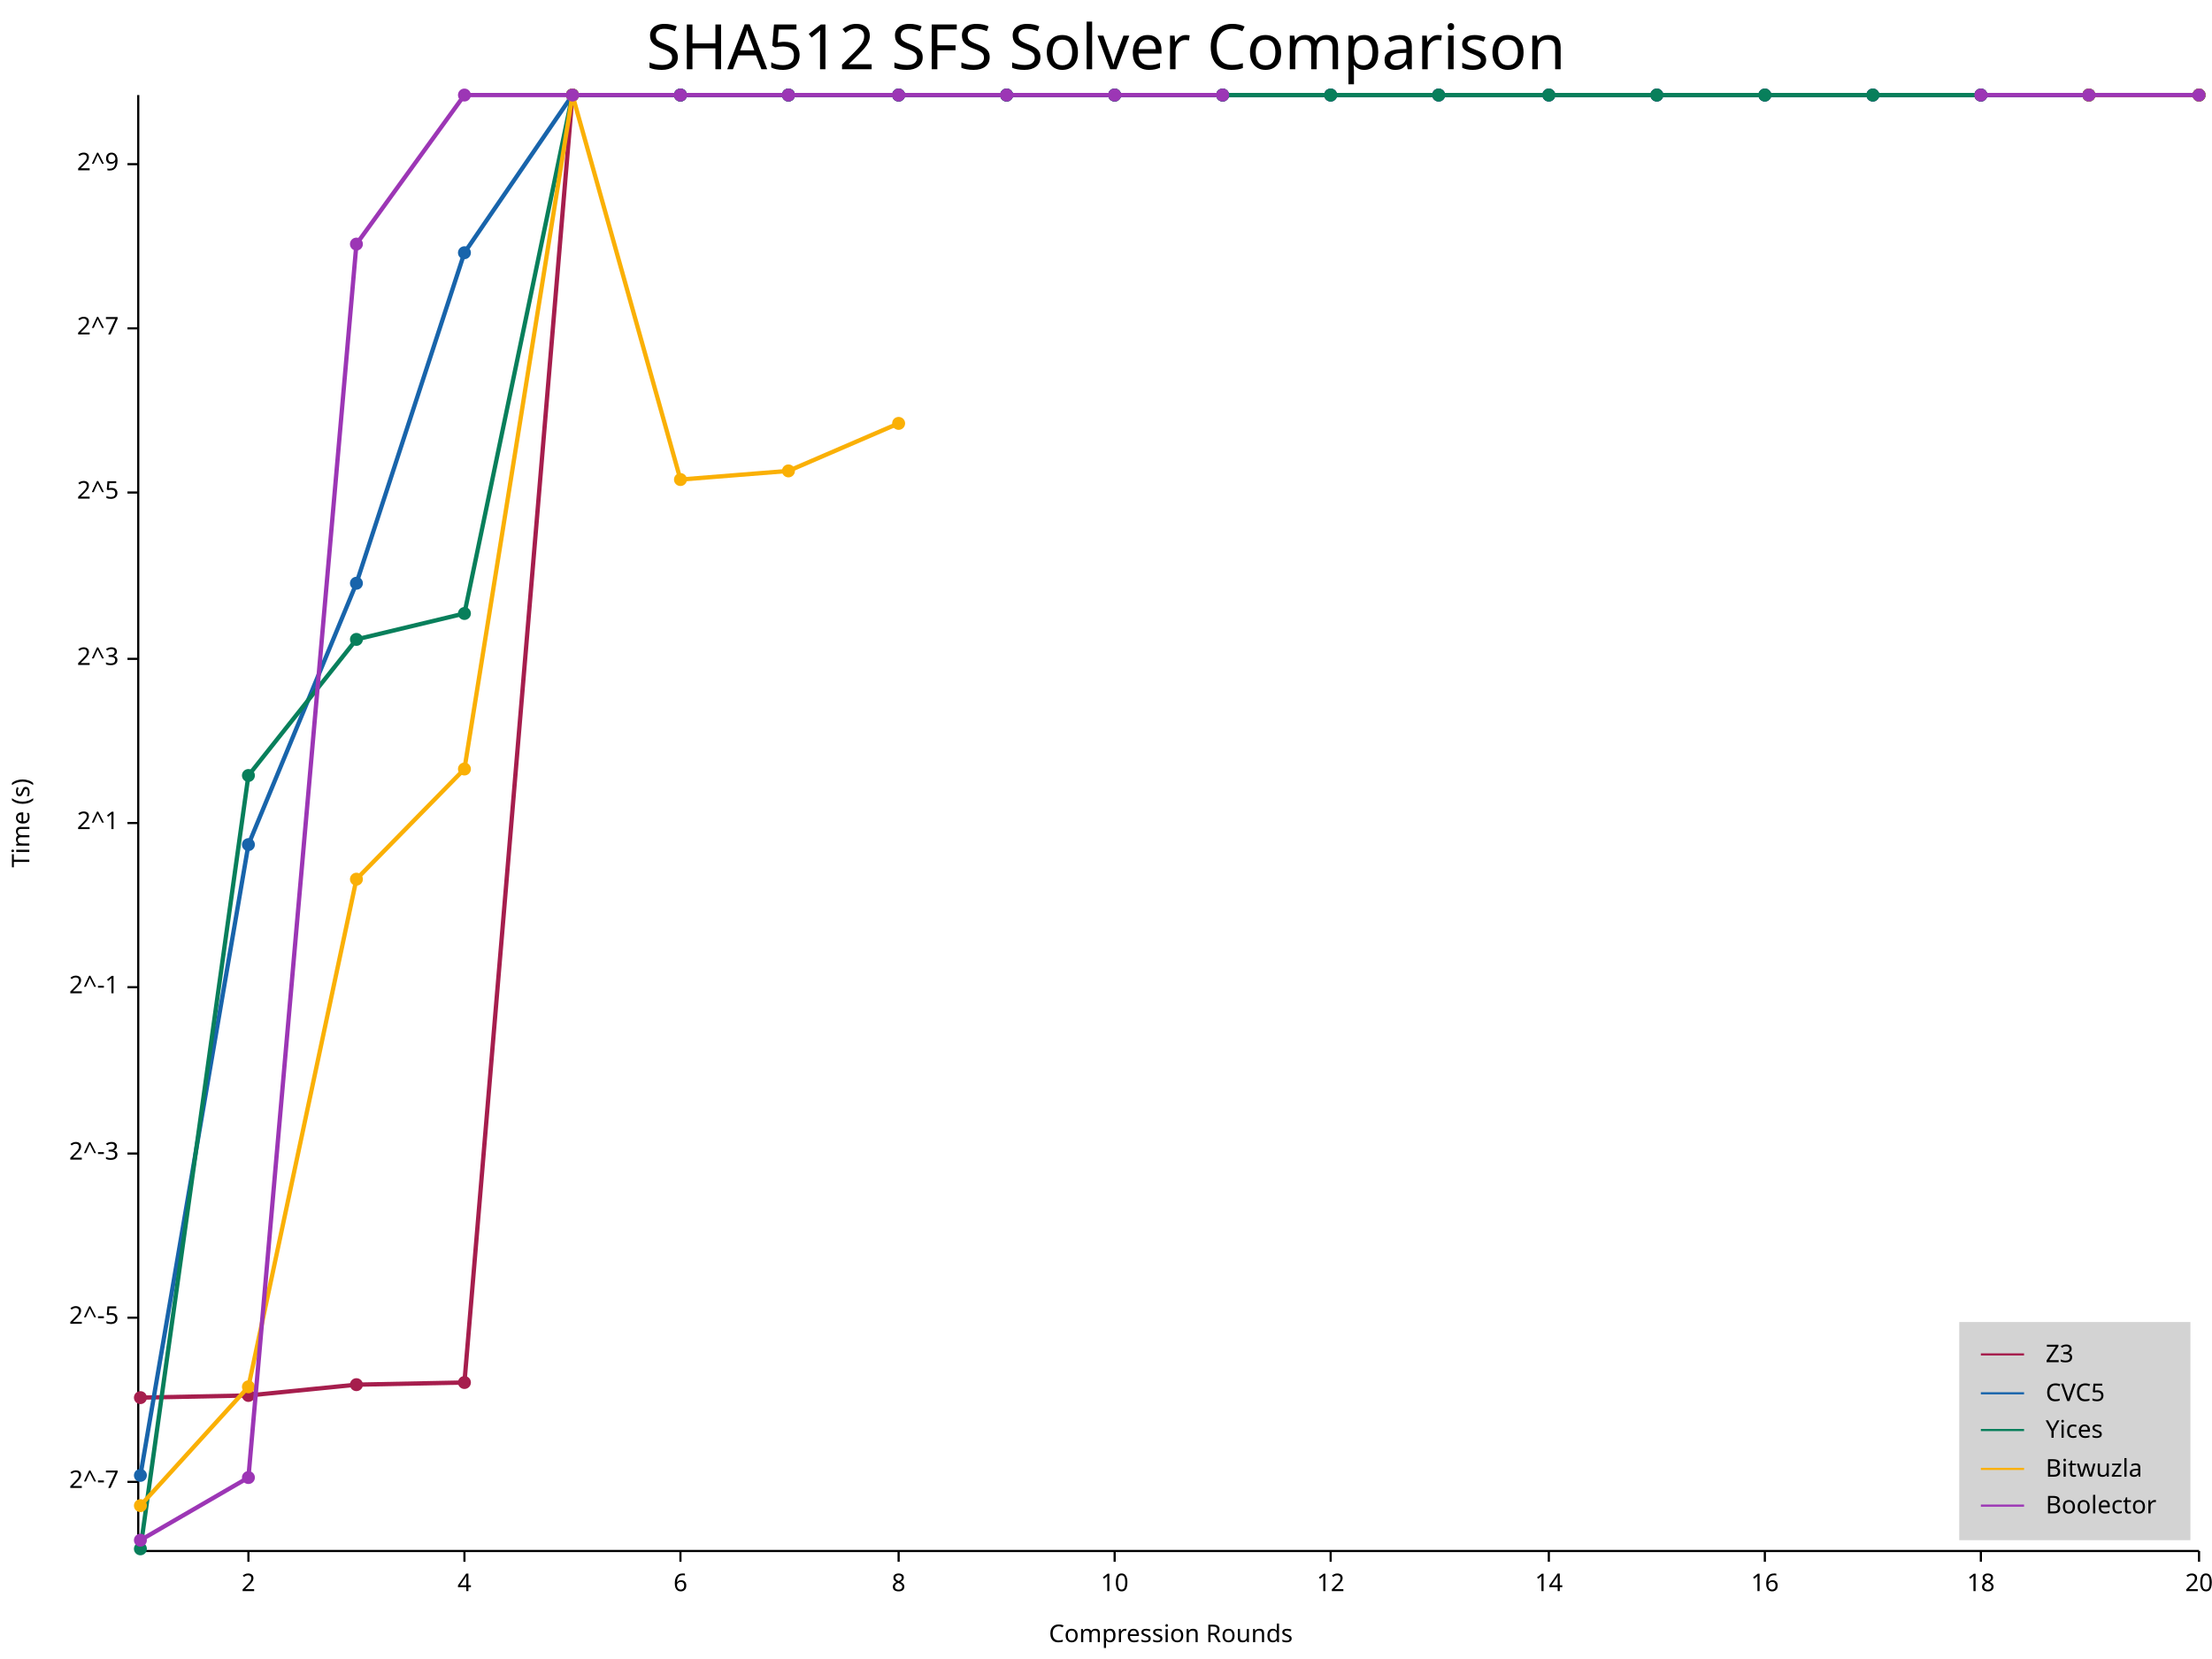
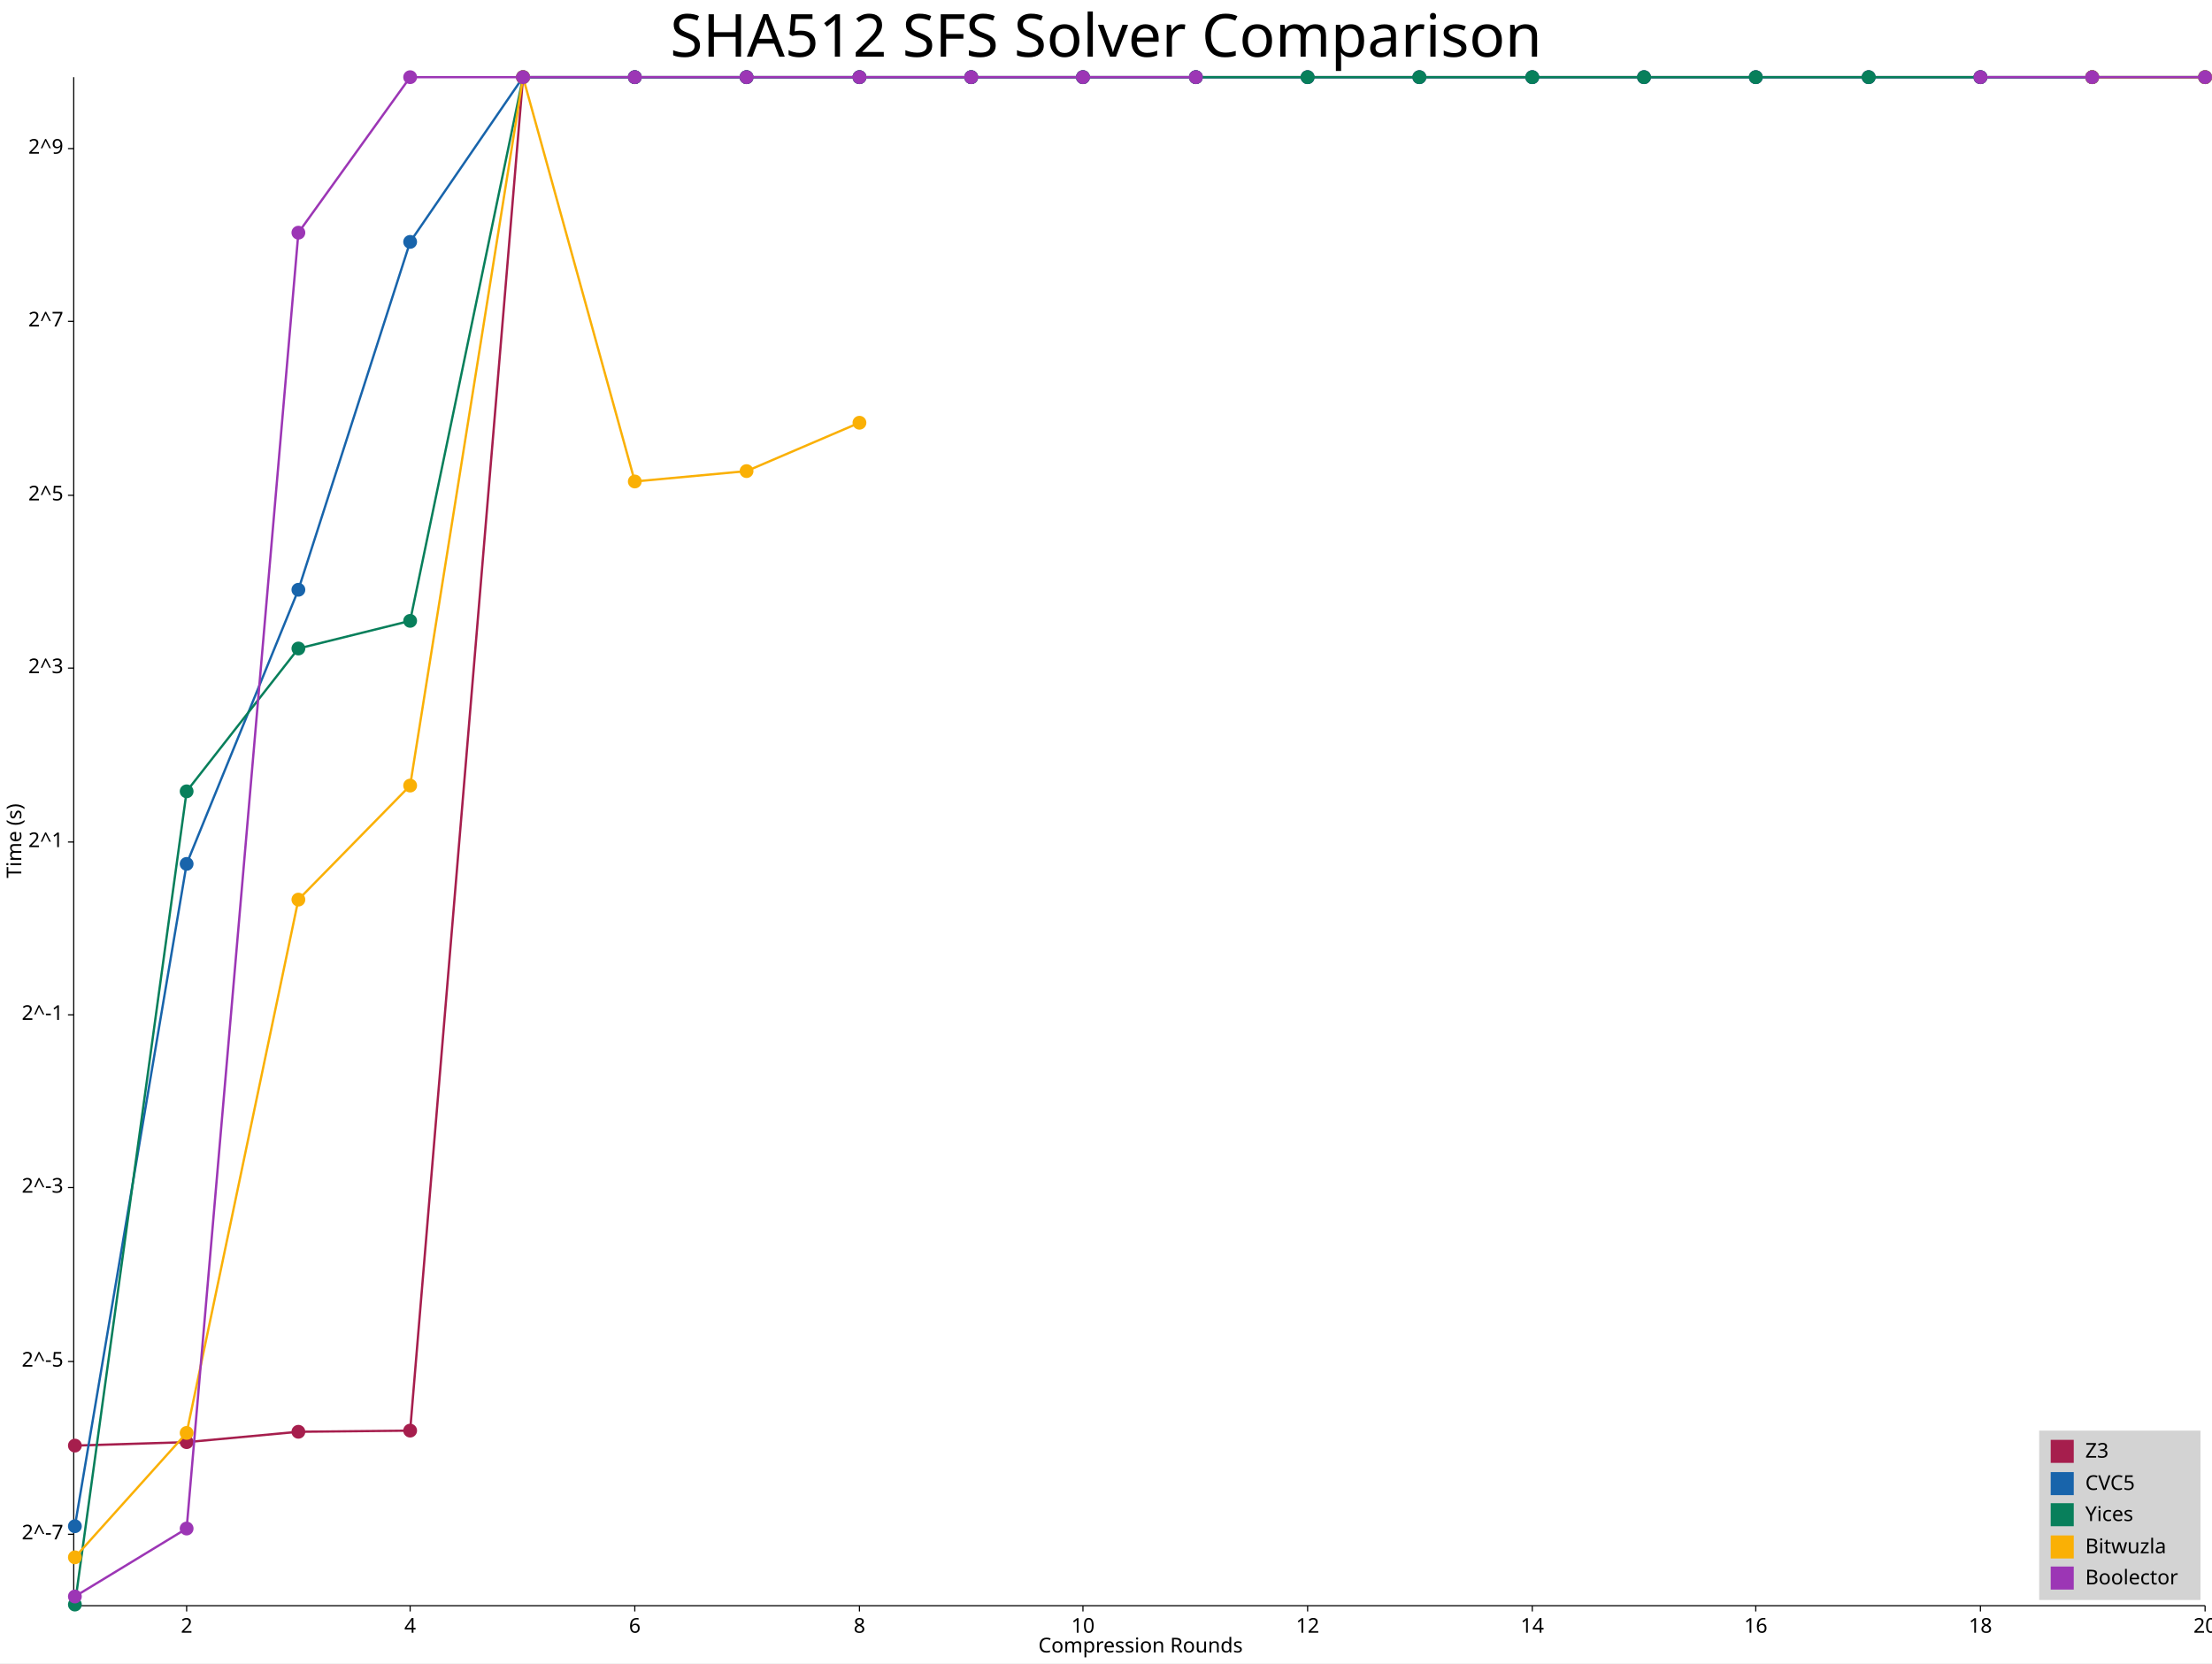
- <svg xmlns="http://www.w3.org/2000/svg" width="1024" height="768" viewBox="0 0 1024 768">
-   <rect x="0" y="0" width="1024" height="768" opacity="1" fill="#FFFFFF" stroke="none" />
-   <text x="512" y="10" dy="0.76em" text-anchor="middle" font-family="noto sans" font-size="29.032" opacity="1" fill="#000000">
+ <svg xmlns="http://www.w3.org/2000/svg" width="1920" height="1444" viewBox="0 0 1920 1444">
+   <rect x="0" y="0" width="1920" height="1444" opacity="1" fill="#FFFFFF" stroke="none" />
+   <text x="960" y="10" dy="0.76em" text-anchor="middle" font-family="noto sans" font-size="51.613" opacity="1" fill="#000000">
SHA512 SFS Solver Comparison
</text>
-   <text x="542" y="763" dy="-0.5ex" text-anchor="middle" font-family="noto sans" font-size="11.29" opacity="1" fill="#000000">
+   <text x="990" y="1439" dy="-0.5ex" text-anchor="middle" font-family="noto sans" font-size="17.742" opacity="1" fill="#000000">
Compression Rounds
</text>
-   <polyline fill="none" opacity="1" stroke="#000000" stroke-width="1" points="65,718 1018,718 " />
-   <text x="115" y="728" dy="0.76em" text-anchor="middle" font-family="noto sans" font-size="11.29" opacity="1" fill="#000000">
+   <polyline fill="none" opacity="1" stroke="#000000" stroke-width="1" points="65,1394 1914,1394 " />
+   <text x="162" y="1404" dy="0.76em" text-anchor="middle" font-family="noto sans" font-size="17.742" opacity="1" fill="#000000">
2
</text>
-   <polyline fill="none" opacity="1" stroke="#000000" stroke-width="1" points="115,718 115,723 " />
-   <text x="215" y="728" dy="0.76em" text-anchor="middle" font-family="noto sans" font-size="11.29" opacity="1" fill="#000000">
+   <polyline fill="none" opacity="1" stroke="#000000" stroke-width="1" points="162,1394 162,1399 " />
+   <text x="356" y="1404" dy="0.76em" text-anchor="middle" font-family="noto sans" font-size="17.742" opacity="1" fill="#000000">
4
</text>
-   <polyline fill="none" opacity="1" stroke="#000000" stroke-width="1" points="215,718 215,723 " />
-   <text x="315" y="728" dy="0.76em" text-anchor="middle" font-family="noto sans" font-size="11.29" opacity="1" fill="#000000">
+   <polyline fill="none" opacity="1" stroke="#000000" stroke-width="1" points="356,1394 356,1399 " />
+   <text x="551" y="1404" dy="0.76em" text-anchor="middle" font-family="noto sans" font-size="17.742" opacity="1" fill="#000000">
6
</text>
-   <polyline fill="none" opacity="1" stroke="#000000" stroke-width="1" points="315,718 315,723 " />
-   <text x="416" y="728" dy="0.76em" text-anchor="middle" font-family="noto sans" font-size="11.29" opacity="1" fill="#000000">
+   <polyline fill="none" opacity="1" stroke="#000000" stroke-width="1" points="551,1394 551,1399 " />
+   <text x="746" y="1404" dy="0.76em" text-anchor="middle" font-family="noto sans" font-size="17.742" opacity="1" fill="#000000">
8
</text>
-   <polyline fill="none" opacity="1" stroke="#000000" stroke-width="1" points="416,718 416,723 " />
-   <text x="516" y="728" dy="0.76em" text-anchor="middle" font-family="noto sans" font-size="11.29" opacity="1" fill="#000000">
+   <polyline fill="none" opacity="1" stroke="#000000" stroke-width="1" points="746,1394 746,1399 " />
+   <text x="940" y="1404" dy="0.76em" text-anchor="middle" font-family="noto sans" font-size="17.742" opacity="1" fill="#000000">
10
</text>
-   <polyline fill="none" opacity="1" stroke="#000000" stroke-width="1" points="516,718 516,723 " />
-   <text x="616" y="728" dy="0.76em" text-anchor="middle" font-family="noto sans" font-size="11.29" opacity="1" fill="#000000">
+   <polyline fill="none" opacity="1" stroke="#000000" stroke-width="1" points="940,1394 940,1399 " />
+   <text x="1135" y="1404" dy="0.76em" text-anchor="middle" font-family="noto sans" font-size="17.742" opacity="1" fill="#000000">
12
</text>
-   <polyline fill="none" opacity="1" stroke="#000000" stroke-width="1" points="616,718 616,723 " />
-   <text x="717" y="728" dy="0.76em" text-anchor="middle" font-family="noto sans" font-size="11.29" opacity="1" fill="#000000">
+   <polyline fill="none" opacity="1" stroke="#000000" stroke-width="1" points="1135,1394 1135,1399 " />
+   <text x="1330" y="1404" dy="0.76em" text-anchor="middle" font-family="noto sans" font-size="17.742" opacity="1" fill="#000000">
14
</text>
-   <polyline fill="none" opacity="1" stroke="#000000" stroke-width="1" points="717,718 717,723 " />
-   <text x="817" y="728" dy="0.76em" text-anchor="middle" font-family="noto sans" font-size="11.29" opacity="1" fill="#000000">
+   <polyline fill="none" opacity="1" stroke="#000000" stroke-width="1" points="1330,1394 1330,1399 " />
+   <text x="1524" y="1404" dy="0.76em" text-anchor="middle" font-family="noto sans" font-size="17.742" opacity="1" fill="#000000">
16
</text>
-   <polyline fill="none" opacity="1" stroke="#000000" stroke-width="1" points="817,718 817,723 " />
-   <text x="917" y="728" dy="0.76em" text-anchor="middle" font-family="noto sans" font-size="11.29" opacity="1" fill="#000000">
+   <polyline fill="none" opacity="1" stroke="#000000" stroke-width="1" points="1524,1394 1524,1399 " />
+   <text x="1719" y="1404" dy="0.76em" text-anchor="middle" font-family="noto sans" font-size="17.742" opacity="1" fill="#000000">
18
</text>
-   <polyline fill="none" opacity="1" stroke="#000000" stroke-width="1" points="917,718 917,723 " />
-   <text x="1018" y="728" dy="0.76em" text-anchor="middle" font-family="noto sans" font-size="11.29" opacity="1" fill="#000000">
+   <polyline fill="none" opacity="1" stroke="#000000" stroke-width="1" points="1719,1394 1719,1399 " />
+   <text x="1914" y="1404" dy="0.76em" text-anchor="middle" font-family="noto sans" font-size="17.742" opacity="1" fill="#000000">
20
</text>
-   <polyline fill="none" opacity="1" stroke="#000000" stroke-width="1" points="1018,718 1018,723 " />
-   <text x="5" y="381" dy="0.76em" text-anchor="middle" font-family="noto sans" font-size="11.29" opacity="1" fill="#000000" transform="rotate(270, 5, 381)">
+   <polyline fill="none" opacity="1" stroke="#000000" stroke-width="1" points="1914,1394 1914,1399 " />
+   <text x="5" y="730" dy="0.76em" text-anchor="middle" font-family="noto sans" font-size="17.742" opacity="1" fill="#000000" transform="rotate(270, 5, 730)">
Time (s)
</text>
-   <polyline fill="none" opacity="1" stroke="#000000" stroke-width="1" points="64,44 64,717 " />
-   <text x="55" y="686" dy="0.5ex" text-anchor="end" font-family="noto sans" font-size="11.29" opacity="1" fill="#000000">
+   <polyline fill="none" opacity="1" stroke="#000000" stroke-width="1" points="64,67 64,1393 " />
+   <text x="55" y="1332" dy="0.5ex" text-anchor="end" font-family="noto sans" font-size="17.742" opacity="1" fill="#000000">
2^-7
</text>
-   <polyline fill="none" opacity="1" stroke="#000000" stroke-width="1" points="59,686 64,686 " />
-   <text x="55" y="610" dy="0.5ex" text-anchor="end" font-family="noto sans" font-size="11.29" opacity="1" fill="#000000">
+   <polyline fill="none" opacity="1" stroke="#000000" stroke-width="1" points="59,1332 64,1332 " />
+   <text x="55" y="1182" dy="0.5ex" text-anchor="end" font-family="noto sans" font-size="17.742" opacity="1" fill="#000000">
2^-5
</text>
-   <polyline fill="none" opacity="1" stroke="#000000" stroke-width="1" points="59,610 64,610 " />
-   <text x="55" y="534" dy="0.5ex" text-anchor="end" font-family="noto sans" font-size="11.29" opacity="1" fill="#000000">
+   <polyline fill="none" opacity="1" stroke="#000000" stroke-width="1" points="59,1182 64,1182 " />
+   <text x="55" y="1031" dy="0.5ex" text-anchor="end" font-family="noto sans" font-size="17.742" opacity="1" fill="#000000">
2^-3
</text>
-   <polyline fill="none" opacity="1" stroke="#000000" stroke-width="1" points="59,534 64,534 " />
-   <text x="55" y="457" dy="0.5ex" text-anchor="end" font-family="noto sans" font-size="11.29" opacity="1" fill="#000000">
+   <polyline fill="none" opacity="1" stroke="#000000" stroke-width="1" points="59,1031 64,1031 " />
+   <text x="55" y="881" dy="0.5ex" text-anchor="end" font-family="noto sans" font-size="17.742" opacity="1" fill="#000000">
2^-1
</text>
-   <polyline fill="none" opacity="1" stroke="#000000" stroke-width="1" points="59,457 64,457 " />
-   <text x="55" y="381" dy="0.5ex" text-anchor="end" font-family="noto sans" font-size="11.29" opacity="1" fill="#000000">
+   <polyline fill="none" opacity="1" stroke="#000000" stroke-width="1" points="59,881 64,881 " />
+   <text x="55" y="731" dy="0.5ex" text-anchor="end" font-family="noto sans" font-size="17.742" opacity="1" fill="#000000">
2^1
</text>
-   <polyline fill="none" opacity="1" stroke="#000000" stroke-width="1" points="59,381 64,381 " />
-   <text x="55" y="305" dy="0.5ex" text-anchor="end" font-family="noto sans" font-size="11.29" opacity="1" fill="#000000">
+   <polyline fill="none" opacity="1" stroke="#000000" stroke-width="1" points="59,731 64,731 " />
+   <text x="55" y="580" dy="0.5ex" text-anchor="end" font-family="noto sans" font-size="17.742" opacity="1" fill="#000000">
2^3
</text>
-   <polyline fill="none" opacity="1" stroke="#000000" stroke-width="1" points="59,305 64,305 " />
-   <text x="55" y="228" dy="0.5ex" text-anchor="end" font-family="noto sans" font-size="11.29" opacity="1" fill="#000000">
+   <polyline fill="none" opacity="1" stroke="#000000" stroke-width="1" points="59,580 64,580 " />
+   <text x="55" y="430" dy="0.5ex" text-anchor="end" font-family="noto sans" font-size="17.742" opacity="1" fill="#000000">
2^5
</text>
-   <polyline fill="none" opacity="1" stroke="#000000" stroke-width="1" points="59,228 64,228 " />
-   <text x="55" y="152" dy="0.5ex" text-anchor="end" font-family="noto sans" font-size="11.29" opacity="1" fill="#000000">
+   <polyline fill="none" opacity="1" stroke="#000000" stroke-width="1" points="59,430 64,430 " />
+   <text x="55" y="279" dy="0.5ex" text-anchor="end" font-family="noto sans" font-size="17.742" opacity="1" fill="#000000">
2^7
</text>
-   <polyline fill="none" opacity="1" stroke="#000000" stroke-width="1" points="59,152 64,152 " />
-   <text x="55" y="76" dy="0.5ex" text-anchor="end" font-family="noto sans" font-size="11.29" opacity="1" fill="#000000">
+   <polyline fill="none" opacity="1" stroke="#000000" stroke-width="1" points="59,279 64,279 " />
+   <text x="55" y="129" dy="0.5ex" text-anchor="end" font-family="noto sans" font-size="17.742" opacity="1" fill="#000000">
2^9
</text>
-   <polyline fill="none" opacity="1" stroke="#000000" stroke-width="1" points="59,76 64,76 " />
-   <polyline fill="none" opacity="1" stroke="#A61E4D" stroke-width="2" points="65,647 115,646 165,641 215,640 265,44 315,44 365,44 416,44 466,44 516,44 566,44 616,44 666,44 717,44 767,44 817,44 867,44 917,44 967,44 1018,44 " />
-   <circle cx="65" cy="647" r="3" opacity="1" fill="#A61E4D" stroke="none" stroke-width="1" />
-   <circle cx="115" cy="646" r="3" opacity="1" fill="#A61E4D" stroke="none" stroke-width="1" />
-   <circle cx="165" cy="641" r="3" opacity="1" fill="#A61E4D" stroke="none" stroke-width="1" />
-   <circle cx="215" cy="640" r="3" opacity="1" fill="#A61E4D" stroke="none" stroke-width="1" />
-   <circle cx="265" cy="44" r="3" opacity="1" fill="#A61E4D" stroke="none" stroke-width="1" />
-   <circle cx="315" cy="44" r="3" opacity="1" fill="#A61E4D" stroke="none" stroke-width="1" />
-   <circle cx="365" cy="44" r="3" opacity="1" fill="#A61E4D" stroke="none" stroke-width="1" />
-   <circle cx="416" cy="44" r="3" opacity="1" fill="#A61E4D" stroke="none" stroke-width="1" />
-   <circle cx="466" cy="44" r="3" opacity="1" fill="#A61E4D" stroke="none" stroke-width="1" />
-   <circle cx="516" cy="44" r="3" opacity="1" fill="#A61E4D" stroke="none" stroke-width="1" />
-   <circle cx="566" cy="44" r="3" opacity="1" fill="#A61E4D" stroke="none" stroke-width="1" />
-   <circle cx="616" cy="44" r="3" opacity="1" fill="#A61E4D" stroke="none" stroke-width="1" />
-   <circle cx="666" cy="44" r="3" opacity="1" fill="#A61E4D" stroke="none" stroke-width="1" />
-   <circle cx="717" cy="44" r="3" opacity="1" fill="#A61E4D" stroke="none" stroke-width="1" />
-   <circle cx="767" cy="44" r="3" opacity="1" fill="#A61E4D" stroke="none" stroke-width="1" />
-   <circle cx="817" cy="44" r="3" opacity="1" fill="#A61E4D" stroke="none" stroke-width="1" />
-   <circle cx="867" cy="44" r="3" opacity="1" fill="#A61E4D" stroke="none" stroke-width="1" />
-   <circle cx="917" cy="44" r="3" opacity="1" fill="#A61E4D" stroke="none" stroke-width="1" />
-   <circle cx="967" cy="44" r="3" opacity="1" fill="#A61E4D" stroke="none" stroke-width="1" />
-   <circle cx="1018" cy="44" r="3" opacity="1" fill="#A61E4D" stroke="none" stroke-width="1" />
-   <polyline fill="none" opacity="1" stroke="#1864AB" stroke-width="2" points="65,683 115,391 165,270 215,117 265,44 315,44 365,44 416,44 466,44 516,44 566,44 616,44 666,44 717,44 767,44 817,44 867,44 917,44 967,44 1018,44 " />
-   <circle cx="65" cy="683" r="3" opacity="1" fill="#1864AB" stroke="none" stroke-width="1" />
-   <circle cx="115" cy="391" r="3" opacity="1" fill="#1864AB" stroke="none" stroke-width="1" />
-   <circle cx="165" cy="270" r="3" opacity="1" fill="#1864AB" stroke="none" stroke-width="1" />
-   <circle cx="215" cy="117" r="3" opacity="1" fill="#1864AB" stroke="none" stroke-width="1" />
-   <circle cx="265" cy="44" r="3" opacity="1" fill="#1864AB" stroke="none" stroke-width="1" />
-   <circle cx="315" cy="44" r="3" opacity="1" fill="#1864AB" stroke="none" stroke-width="1" />
-   <circle cx="365" cy="44" r="3" opacity="1" fill="#1864AB" stroke="none" stroke-width="1" />
-   <circle cx="416" cy="44" r="3" opacity="1" fill="#1864AB" stroke="none" stroke-width="1" />
-   <circle cx="466" cy="44" r="3" opacity="1" fill="#1864AB" stroke="none" stroke-width="1" />
-   <circle cx="516" cy="44" r="3" opacity="1" fill="#1864AB" stroke="none" stroke-width="1" />
-   <circle cx="566" cy="44" r="3" opacity="1" fill="#1864AB" stroke="none" stroke-width="1" />
-   <circle cx="616" cy="44" r="3" opacity="1" fill="#1864AB" stroke="none" stroke-width="1" />
-   <circle cx="666" cy="44" r="3" opacity="1" fill="#1864AB" stroke="none" stroke-width="1" />
-   <circle cx="717" cy="44" r="3" opacity="1" fill="#1864AB" stroke="none" stroke-width="1" />
-   <circle cx="767" cy="44" r="3" opacity="1" fill="#1864AB" stroke="none" stroke-width="1" />
-   <circle cx="817" cy="44" r="3" opacity="1" fill="#1864AB" stroke="none" stroke-width="1" />
-   <circle cx="867" cy="44" r="3" opacity="1" fill="#1864AB" stroke="none" stroke-width="1" />
-   <circle cx="917" cy="44" r="3" opacity="1" fill="#1864AB" stroke="none" stroke-width="1" />
-   <circle cx="967" cy="44" r="3" opacity="1" fill="#1864AB" stroke="none" stroke-width="1" />
-   <circle cx="1018" cy="44" r="3" opacity="1" fill="#1864AB" stroke="none" stroke-width="1" />
-   <polyline fill="none" opacity="1" stroke="#087F5B" stroke-width="2" points="65,717 115,359 165,296 215,284 265,44 315,44 365,44 416,44 466,44 516,44 566,44 616,44 666,44 717,44 767,44 817,44 867,44 917,44 967,44 1018,44 " />
-   <circle cx="65" cy="717" r="3" opacity="1" fill="#087F5B" stroke="none" stroke-width="1" />
-   <circle cx="115" cy="359" r="3" opacity="1" fill="#087F5B" stroke="none" stroke-width="1" />
-   <circle cx="165" cy="296" r="3" opacity="1" fill="#087F5B" stroke="none" stroke-width="1" />
-   <circle cx="215" cy="284" r="3" opacity="1" fill="#087F5B" stroke="none" stroke-width="1" />
-   <circle cx="265" cy="44" r="3" opacity="1" fill="#087F5B" stroke="none" stroke-width="1" />
-   <circle cx="315" cy="44" r="3" opacity="1" fill="#087F5B" stroke="none" stroke-width="1" />
-   <circle cx="365" cy="44" r="3" opacity="1" fill="#087F5B" stroke="none" stroke-width="1" />
-   <circle cx="416" cy="44" r="3" opacity="1" fill="#087F5B" stroke="none" stroke-width="1" />
-   <circle cx="466" cy="44" r="3" opacity="1" fill="#087F5B" stroke="none" stroke-width="1" />
-   <circle cx="516" cy="44" r="3" opacity="1" fill="#087F5B" stroke="none" stroke-width="1" />
-   <circle cx="566" cy="44" r="3" opacity="1" fill="#087F5B" stroke="none" stroke-width="1" />
-   <circle cx="616" cy="44" r="3" opacity="1" fill="#087F5B" stroke="none" stroke-width="1" />
-   <circle cx="666" cy="44" r="3" opacity="1" fill="#087F5B" stroke="none" stroke-width="1" />
-   <circle cx="717" cy="44" r="3" opacity="1" fill="#087F5B" stroke="none" stroke-width="1" />
-   <circle cx="767" cy="44" r="3" opacity="1" fill="#087F5B" stroke="none" stroke-width="1" />
-   <circle cx="817" cy="44" r="3" opacity="1" fill="#087F5B" stroke="none" stroke-width="1" />
-   <circle cx="867" cy="44" r="3" opacity="1" fill="#087F5B" stroke="none" stroke-width="1" />
-   <circle cx="917" cy="44" r="3" opacity="1" fill="#087F5B" stroke="none" stroke-width="1" />
-   <circle cx="967" cy="44" r="3" opacity="1" fill="#087F5B" stroke="none" stroke-width="1" />
-   <circle cx="1018" cy="44" r="3" opacity="1" fill="#087F5B" stroke="none" stroke-width="1" />
-   <polyline fill="none" opacity="1" stroke="#FAB005" stroke-width="2" points="65,697 115,642 165,407 215,356 265,44 315,222 365,218 416,196 " />
-   <circle cx="65" cy="697" r="3" opacity="1" fill="#FAB005" stroke="none" stroke-width="1" />
-   <circle cx="115" cy="642" r="3" opacity="1" fill="#FAB005" stroke="none" stroke-width="1" />
-   <circle cx="165" cy="407" r="3" opacity="1" fill="#FAB005" stroke="none" stroke-width="1" />
-   <circle cx="215" cy="356" r="3" opacity="1" fill="#FAB005" stroke="none" stroke-width="1" />
-   <circle cx="265" cy="44" r="3" opacity="1" fill="#FAB005" stroke="none" stroke-width="1" />
-   <circle cx="315" cy="222" r="3" opacity="1" fill="#FAB005" stroke="none" stroke-width="1" />
-   <circle cx="365" cy="218" r="3" opacity="1" fill="#FAB005" stroke="none" stroke-width="1" />
-   <circle cx="416" cy="196" r="3" opacity="1" fill="#FAB005" stroke="none" stroke-width="1" />
-   <polyline fill="none" opacity="1" stroke="#FAB005" stroke-width="2" points="967,44 1018,44 " />
-   <circle cx="967" cy="44" r="3" opacity="1" fill="#FAB005" stroke="none" stroke-width="1" />
-   <circle cx="1018" cy="44" r="3" opacity="1" fill="#FAB005" stroke="none" stroke-width="1" />
-   <polyline fill="none" opacity="1" stroke="#9C36B5" stroke-width="2" points="65,713 115,684 165,113 215,44 265,44 315,44 365,44 416,44 466,44 516,44 566,44 " />
-   <circle cx="65" cy="713" r="3" opacity="1" fill="#9C36B5" stroke="none" stroke-width="1" />
-   <circle cx="115" cy="684" r="3" opacity="1" fill="#9C36B5" stroke="none" stroke-width="1" />
-   <circle cx="165" cy="113" r="3" opacity="1" fill="#9C36B5" stroke="none" stroke-width="1" />
-   <circle cx="215" cy="44" r="3" opacity="1" fill="#9C36B5" stroke="none" stroke-width="1" />
-   <circle cx="265" cy="44" r="3" opacity="1" fill="#9C36B5" stroke="none" stroke-width="1" />
-   <circle cx="315" cy="44" r="3" opacity="1" fill="#9C36B5" stroke="none" stroke-width="1" />
-   <circle cx="365" cy="44" r="3" opacity="1" fill="#9C36B5" stroke="none" stroke-width="1" />
-   <circle cx="416" cy="44" r="3" opacity="1" fill="#9C36B5" stroke="none" stroke-width="1" />
-   <circle cx="466" cy="44" r="3" opacity="1" fill="#9C36B5" stroke="none" stroke-width="1" />
-   <circle cx="516" cy="44" r="3" opacity="1" fill="#9C36B5" stroke="none" stroke-width="1" />
-   <circle cx="566" cy="44" r="3" opacity="1" fill="#9C36B5" stroke="none" stroke-width="1" />
-   <polyline fill="none" opacity="1" stroke="#9C36B5" stroke-width="2" points="917,44 967,44 1018,44 " />
-   <circle cx="917" cy="44" r="3" opacity="1" fill="#9C36B5" stroke="none" stroke-width="1" />
-   <circle cx="967" cy="44" r="3" opacity="1" fill="#9C36B5" stroke="none" stroke-width="1" />
-   <circle cx="1018" cy="44" r="3" opacity="1" fill="#9C36B5" stroke="none" stroke-width="1" />
-   <rect x="907" y="612" width="107" height="101" opacity="0.8" fill="#C8C8C8" stroke="none" />
-   <text x="947" y="622" dy="0.76em" text-anchor="start" font-family="noto sans" font-size="11.29" opacity="1" fill="#000000">
+   <polyline fill="none" opacity="1" stroke="#000000" stroke-width="1" points="59,129 64,129 " />
+   <polyline fill="none" opacity="1" stroke="#A61E4D" stroke-width="2" points="65,1255 162,1252 259,1243 356,1242 454,67 551,67 648,67 746,67 843,67 940,67 1038,67 1135,67 1232,67 1330,67 1427,67 1524,67 1622,67 1719,67 1816,67 1914,67 " />
+   <circle cx="65" cy="1255" r="6" opacity="1" fill="#A61E4D" stroke="none" stroke-width="1" />
+   <circle cx="162" cy="1252" r="6" opacity="1" fill="#A61E4D" stroke="none" stroke-width="1" />
+   <circle cx="259" cy="1243" r="6" opacity="1" fill="#A61E4D" stroke="none" stroke-width="1" />
+   <circle cx="356" cy="1242" r="6" opacity="1" fill="#A61E4D" stroke="none" stroke-width="1" />
+   <circle cx="454" cy="67" r="6" opacity="1" fill="#A61E4D" stroke="none" stroke-width="1" />
+   <circle cx="551" cy="67" r="6" opacity="1" fill="#A61E4D" stroke="none" stroke-width="1" />
+   <circle cx="648" cy="67" r="6" opacity="1" fill="#A61E4D" stroke="none" stroke-width="1" />
+   <circle cx="746" cy="67" r="6" opacity="1" fill="#A61E4D" stroke="none" stroke-width="1" />
+   <circle cx="843" cy="67" r="6" opacity="1" fill="#A61E4D" stroke="none" stroke-width="1" />
+   <circle cx="940" cy="67" r="6" opacity="1" fill="#A61E4D" stroke="none" stroke-width="1" />
+   <circle cx="1038" cy="67" r="6" opacity="1" fill="#A61E4D" stroke="none" stroke-width="1" />
+   <circle cx="1135" cy="67" r="6" opacity="1" fill="#A61E4D" stroke="none" stroke-width="1" />
+   <circle cx="1232" cy="67" r="6" opacity="1" fill="#A61E4D" stroke="none" stroke-width="1" />
+   <circle cx="1330" cy="67" r="6" opacity="1" fill="#A61E4D" stroke="none" stroke-width="1" />
+   <circle cx="1427" cy="67" r="6" opacity="1" fill="#A61E4D" stroke="none" stroke-width="1" />
+   <circle cx="1524" cy="67" r="6" opacity="1" fill="#A61E4D" stroke="none" stroke-width="1" />
+   <circle cx="1622" cy="67" r="6" opacity="1" fill="#A61E4D" stroke="none" stroke-width="1" />
+   <circle cx="1719" cy="67" r="6" opacity="1" fill="#A61E4D" stroke="none" stroke-width="1" />
+   <circle cx="1816" cy="67" r="6" opacity="1" fill="#A61E4D" stroke="none" stroke-width="1" />
+   <circle cx="1914" cy="67" r="6" opacity="1" fill="#A61E4D" stroke="none" stroke-width="1" />
+   <polyline fill="none" opacity="1" stroke="#1864AB" stroke-width="2" points="65,1325 162,750 259,512 356,210 454,67 551,67 648,67 746,67 843,67 940,67 1038,67 1135,67 1232,67 1330,67 1427,67 1524,67 1622,67 1719,67 1816,67 1914,67 " />
+   <circle cx="65" cy="1325" r="6" opacity="1" fill="#1864AB" stroke="none" stroke-width="1" />
+   <circle cx="162" cy="750" r="6" opacity="1" fill="#1864AB" stroke="none" stroke-width="1" />
+   <circle cx="259" cy="512" r="6" opacity="1" fill="#1864AB" stroke="none" stroke-width="1" />
+   <circle cx="356" cy="210" r="6" opacity="1" fill="#1864AB" stroke="none" stroke-width="1" />
+   <circle cx="454" cy="67" r="6" opacity="1" fill="#1864AB" stroke="none" stroke-width="1" />
+   <circle cx="551" cy="67" r="6" opacity="1" fill="#1864AB" stroke="none" stroke-width="1" />
+   <circle cx="648" cy="67" r="6" opacity="1" fill="#1864AB" stroke="none" stroke-width="1" />
+   <circle cx="746" cy="67" r="6" opacity="1" fill="#1864AB" stroke="none" stroke-width="1" />
+   <circle cx="843" cy="67" r="6" opacity="1" fill="#1864AB" stroke="none" stroke-width="1" />
+   <circle cx="940" cy="67" r="6" opacity="1" fill="#1864AB" stroke="none" stroke-width="1" />
+   <circle cx="1038" cy="67" r="6" opacity="1" fill="#1864AB" stroke="none" stroke-width="1" />
+   <circle cx="1135" cy="67" r="6" opacity="1" fill="#1864AB" stroke="none" stroke-width="1" />
+   <circle cx="1232" cy="67" r="6" opacity="1" fill="#1864AB" stroke="none" stroke-width="1" />
+   <circle cx="1330" cy="67" r="6" opacity="1" fill="#1864AB" stroke="none" stroke-width="1" />
+   <circle cx="1427" cy="67" r="6" opacity="1" fill="#1864AB" stroke="none" stroke-width="1" />
+   <circle cx="1524" cy="67" r="6" opacity="1" fill="#1864AB" stroke="none" stroke-width="1" />
+   <circle cx="1622" cy="67" r="6" opacity="1" fill="#1864AB" stroke="none" stroke-width="1" />
+   <circle cx="1719" cy="67" r="6" opacity="1" fill="#1864AB" stroke="none" stroke-width="1" />
+   <circle cx="1816" cy="67" r="6" opacity="1" fill="#1864AB" stroke="none" stroke-width="1" />
+   <circle cx="1914" cy="67" r="6" opacity="1" fill="#1864AB" stroke="none" stroke-width="1" />
+   <polyline fill="none" opacity="1" stroke="#087F5B" stroke-width="2" points="65,1393 162,687 259,563 356,539 454,67 551,67 648,67 746,67 843,67 940,67 1038,67 1135,67 1232,67 1330,67 1427,67 1524,67 1622,67 1719,67 1816,67 1914,67 " />
+   <circle cx="65" cy="1393" r="6" opacity="1" fill="#087F5B" stroke="none" stroke-width="1" />
+   <circle cx="162" cy="687" r="6" opacity="1" fill="#087F5B" stroke="none" stroke-width="1" />
+   <circle cx="259" cy="563" r="6" opacity="1" fill="#087F5B" stroke="none" stroke-width="1" />
+   <circle cx="356" cy="539" r="6" opacity="1" fill="#087F5B" stroke="none" stroke-width="1" />
+   <circle cx="454" cy="67" r="6" opacity="1" fill="#087F5B" stroke="none" stroke-width="1" />
+   <circle cx="551" cy="67" r="6" opacity="1" fill="#087F5B" stroke="none" stroke-width="1" />
+   <circle cx="648" cy="67" r="6" opacity="1" fill="#087F5B" stroke="none" stroke-width="1" />
+   <circle cx="746" cy="67" r="6" opacity="1" fill="#087F5B" stroke="none" stroke-width="1" />
+   <circle cx="843" cy="67" r="6" opacity="1" fill="#087F5B" stroke="none" stroke-width="1" />
+   <circle cx="940" cy="67" r="6" opacity="1" fill="#087F5B" stroke="none" stroke-width="1" />
+   <circle cx="1038" cy="67" r="6" opacity="1" fill="#087F5B" stroke="none" stroke-width="1" />
+   <circle cx="1135" cy="67" r="6" opacity="1" fill="#087F5B" stroke="none" stroke-width="1" />
+   <circle cx="1232" cy="67" r="6" opacity="1" fill="#087F5B" stroke="none" stroke-width="1" />
+   <circle cx="1330" cy="67" r="6" opacity="1" fill="#087F5B" stroke="none" stroke-width="1" />
+   <circle cx="1427" cy="67" r="6" opacity="1" fill="#087F5B" stroke="none" stroke-width="1" />
+   <circle cx="1524" cy="67" r="6" opacity="1" fill="#087F5B" stroke="none" stroke-width="1" />
+   <circle cx="1622" cy="67" r="6" opacity="1" fill="#087F5B" stroke="none" stroke-width="1" />
+   <circle cx="1719" cy="67" r="6" opacity="1" fill="#087F5B" stroke="none" stroke-width="1" />
+   <circle cx="1816" cy="67" r="6" opacity="1" fill="#087F5B" stroke="none" stroke-width="1" />
+   <circle cx="1914" cy="67" r="6" opacity="1" fill="#087F5B" stroke="none" stroke-width="1" />
+   <polyline fill="none" opacity="1" stroke="#FAB005" stroke-width="2" points="65,1352 162,1244 259,781 356,682 454,67 551,418 648,409 746,367 " />
+   <circle cx="65" cy="1352" r="6" opacity="1" fill="#FAB005" stroke="none" stroke-width="1" />
+   <circle cx="162" cy="1244" r="6" opacity="1" fill="#FAB005" stroke="none" stroke-width="1" />
+   <circle cx="259" cy="781" r="6" opacity="1" fill="#FAB005" stroke="none" stroke-width="1" />
+   <circle cx="356" cy="682" r="6" opacity="1" fill="#FAB005" stroke="none" stroke-width="1" />
+   <circle cx="454" cy="67" r="6" opacity="1" fill="#FAB005" stroke="none" stroke-width="1" />
+   <circle cx="551" cy="418" r="6" opacity="1" fill="#FAB005" stroke="none" stroke-width="1" />
+   <circle cx="648" cy="409" r="6" opacity="1" fill="#FAB005" stroke="none" stroke-width="1" />
+   <circle cx="746" cy="367" r="6" opacity="1" fill="#FAB005" stroke="none" stroke-width="1" />
+   <polyline fill="none" opacity="1" stroke="#FAB005" stroke-width="2" points="1816,67 1914,67 " />
+   <circle cx="1816" cy="67" r="6" opacity="1" fill="#FAB005" stroke="none" stroke-width="1" />
+   <circle cx="1914" cy="67" r="6" opacity="1" fill="#FAB005" stroke="none" stroke-width="1" />
+   <polyline fill="none" opacity="1" stroke="#9C36B5" stroke-width="2" points="65,1386 162,1327 259,202 356,67 454,67 551,67 648,67 746,67 843,67 940,67 1038,67 " />
+   <circle cx="65" cy="1386" r="6" opacity="1" fill="#9C36B5" stroke="none" stroke-width="1" />
+   <circle cx="162" cy="1327" r="6" opacity="1" fill="#9C36B5" stroke="none" stroke-width="1" />
+   <circle cx="259" cy="202" r="6" opacity="1" fill="#9C36B5" stroke="none" stroke-width="1" />
+   <circle cx="356" cy="67" r="6" opacity="1" fill="#9C36B5" stroke="none" stroke-width="1" />
+   <circle cx="454" cy="67" r="6" opacity="1" fill="#9C36B5" stroke="none" stroke-width="1" />
+   <circle cx="551" cy="67" r="6" opacity="1" fill="#9C36B5" stroke="none" stroke-width="1" />
+   <circle cx="648" cy="67" r="6" opacity="1" fill="#9C36B5" stroke="none" stroke-width="1" />
+   <circle cx="746" cy="67" r="6" opacity="1" fill="#9C36B5" stroke="none" stroke-width="1" />
+   <circle cx="843" cy="67" r="6" opacity="1" fill="#9C36B5" stroke="none" stroke-width="1" />
+   <circle cx="940" cy="67" r="6" opacity="1" fill="#9C36B5" stroke="none" stroke-width="1" />
+   <circle cx="1038" cy="67" r="6" opacity="1" fill="#9C36B5" stroke="none" stroke-width="1" />
+   <polyline fill="none" opacity="1" stroke="#9C36B5" stroke-width="2" points="1719,67 1816,67 1914,67 " />
+   <circle cx="1719" cy="67" r="6" opacity="1" fill="#9C36B5" stroke="none" stroke-width="1" />
+   <circle cx="1816" cy="67" r="6" opacity="1" fill="#9C36B5" stroke="none" stroke-width="1" />
+   <circle cx="1914" cy="67" r="6" opacity="1" fill="#9C36B5" stroke="none" stroke-width="1" />
+   <rect x="1770" y="1242" width="140" height="147" opacity="0.8" fill="#C8C8C8" stroke="none" />
+   <text x="1810" y="1252" dy="0.76em" text-anchor="start" font-family="noto sans" font-size="17.742" opacity="1" fill="#000000">
Z3
</text>
-   <text x="947" y="640" dy="0.76em" text-anchor="start" font-family="noto sans" font-size="11.29" opacity="1" fill="#000000">
+   <text x="1810" y="1280" dy="0.76em" text-anchor="start" font-family="noto sans" font-size="17.742" opacity="1" fill="#000000">
CVC5
</text>
-   <text x="947" y="657" dy="0.76em" text-anchor="start" font-family="noto sans" font-size="11.29" opacity="1" fill="#000000">
+   <text x="1810" y="1307" dy="0.76em" text-anchor="start" font-family="noto sans" font-size="17.742" opacity="1" fill="#000000">
Yices
</text>
-   <text x="947" y="675" dy="0.76em" text-anchor="start" font-family="noto sans" font-size="11.29" opacity="1" fill="#000000">
+   <text x="1810" y="1335" dy="0.76em" text-anchor="start" font-family="noto sans" font-size="17.742" opacity="1" fill="#000000">
Bitwuzla
</text>
-   <text x="947" y="692" dy="0.76em" text-anchor="start" font-family="noto sans" font-size="11.29" opacity="1" fill="#000000">
+   <text x="1810" y="1362" dy="0.76em" text-anchor="start" font-family="noto sans" font-size="17.742" opacity="1" fill="#000000">
Boolector
</text>
-   <polyline fill="none" opacity="1" stroke="#A61E4D" stroke-width="1" points="917,627 937,627 " />
-   <polyline fill="none" opacity="1" stroke="#1864AB" stroke-width="1" points="917,645 937,645 " />
-   <polyline fill="none" opacity="1" stroke="#087F5B" stroke-width="1" points="917,662 937,662 " />
-   <polyline fill="none" opacity="1" stroke="#FAB005" stroke-width="1" points="917,680 937,680 " />
-   <polyline fill="none" opacity="1" stroke="#9C36B5" stroke-width="1" points="917,697 937,697 " />
+   <rect x="1780" y="1250" width="20" height="20" opacity="1" fill="#A61E4D" stroke="none" />
+   <rect x="1780" y="1278" width="20" height="20" opacity="1" fill="#1864AB" stroke="none" />
+   <rect x="1780" y="1305" width="20" height="20" opacity="1" fill="#087F5B" stroke="none" />
+   <rect x="1780" y="1333" width="20" height="20" opacity="1" fill="#FAB005" stroke="none" />
+   <rect x="1780" y="1360" width="20" height="20" opacity="1" fill="#9C36B5" stroke="none" />
</svg>
